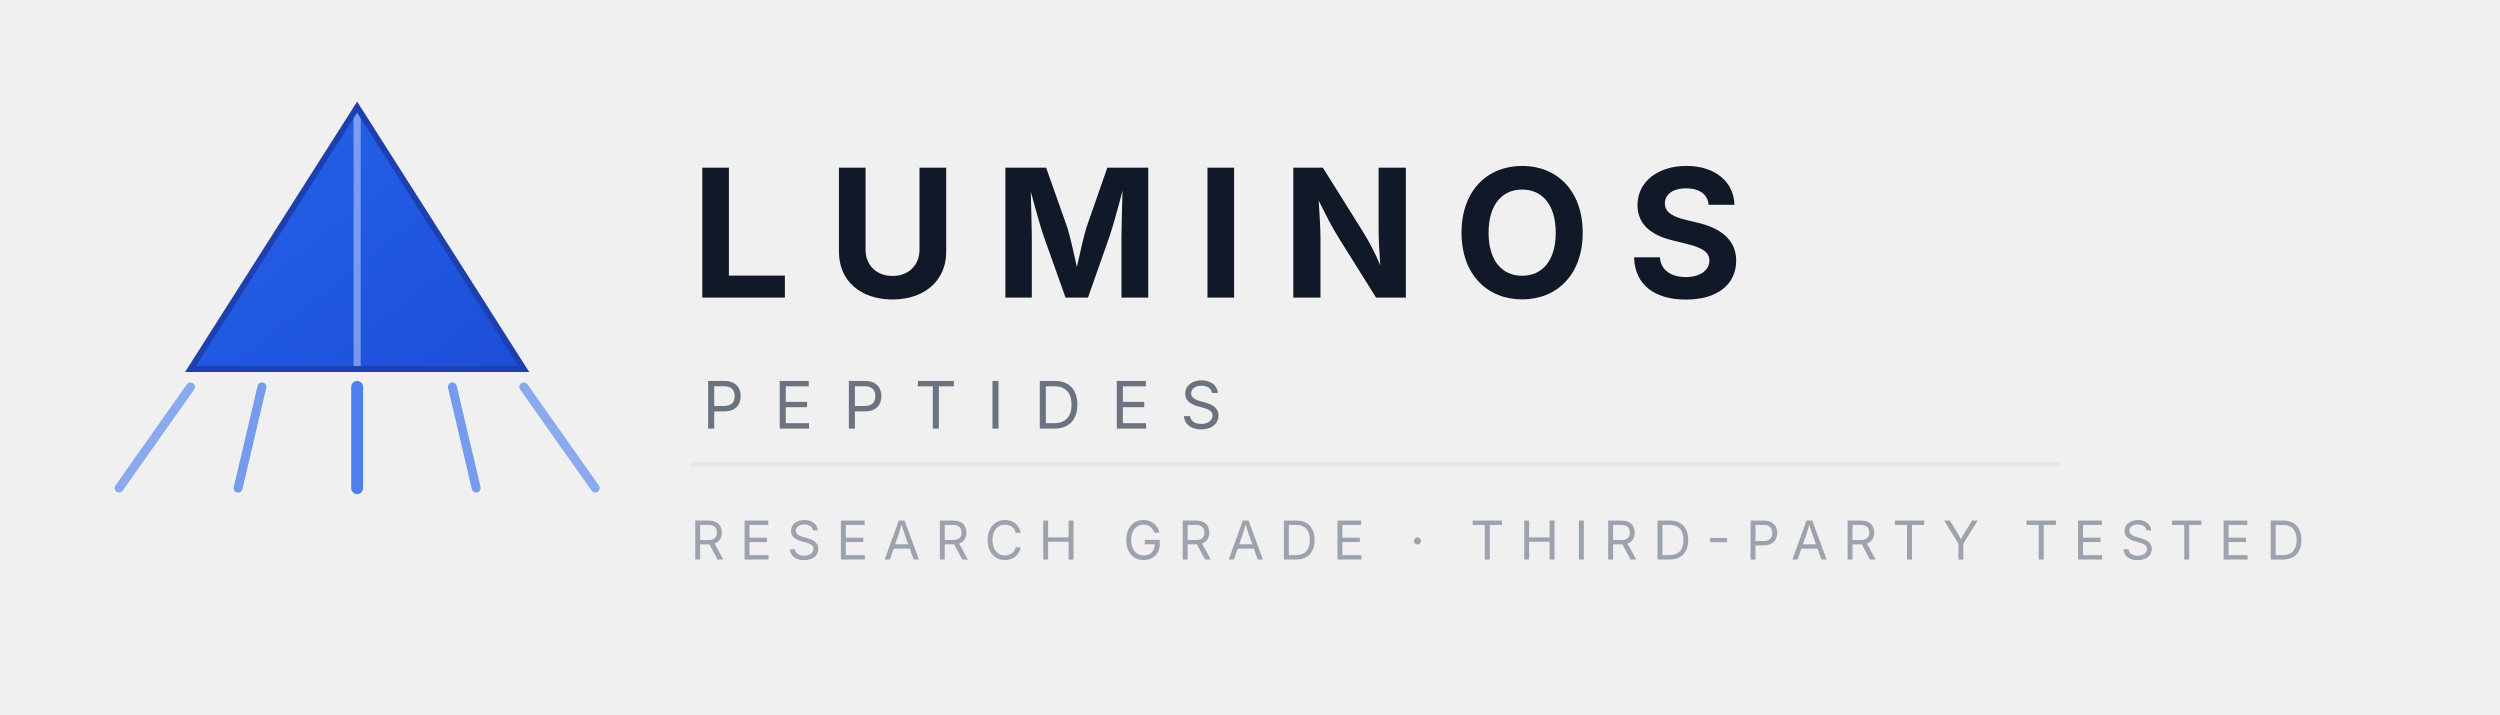
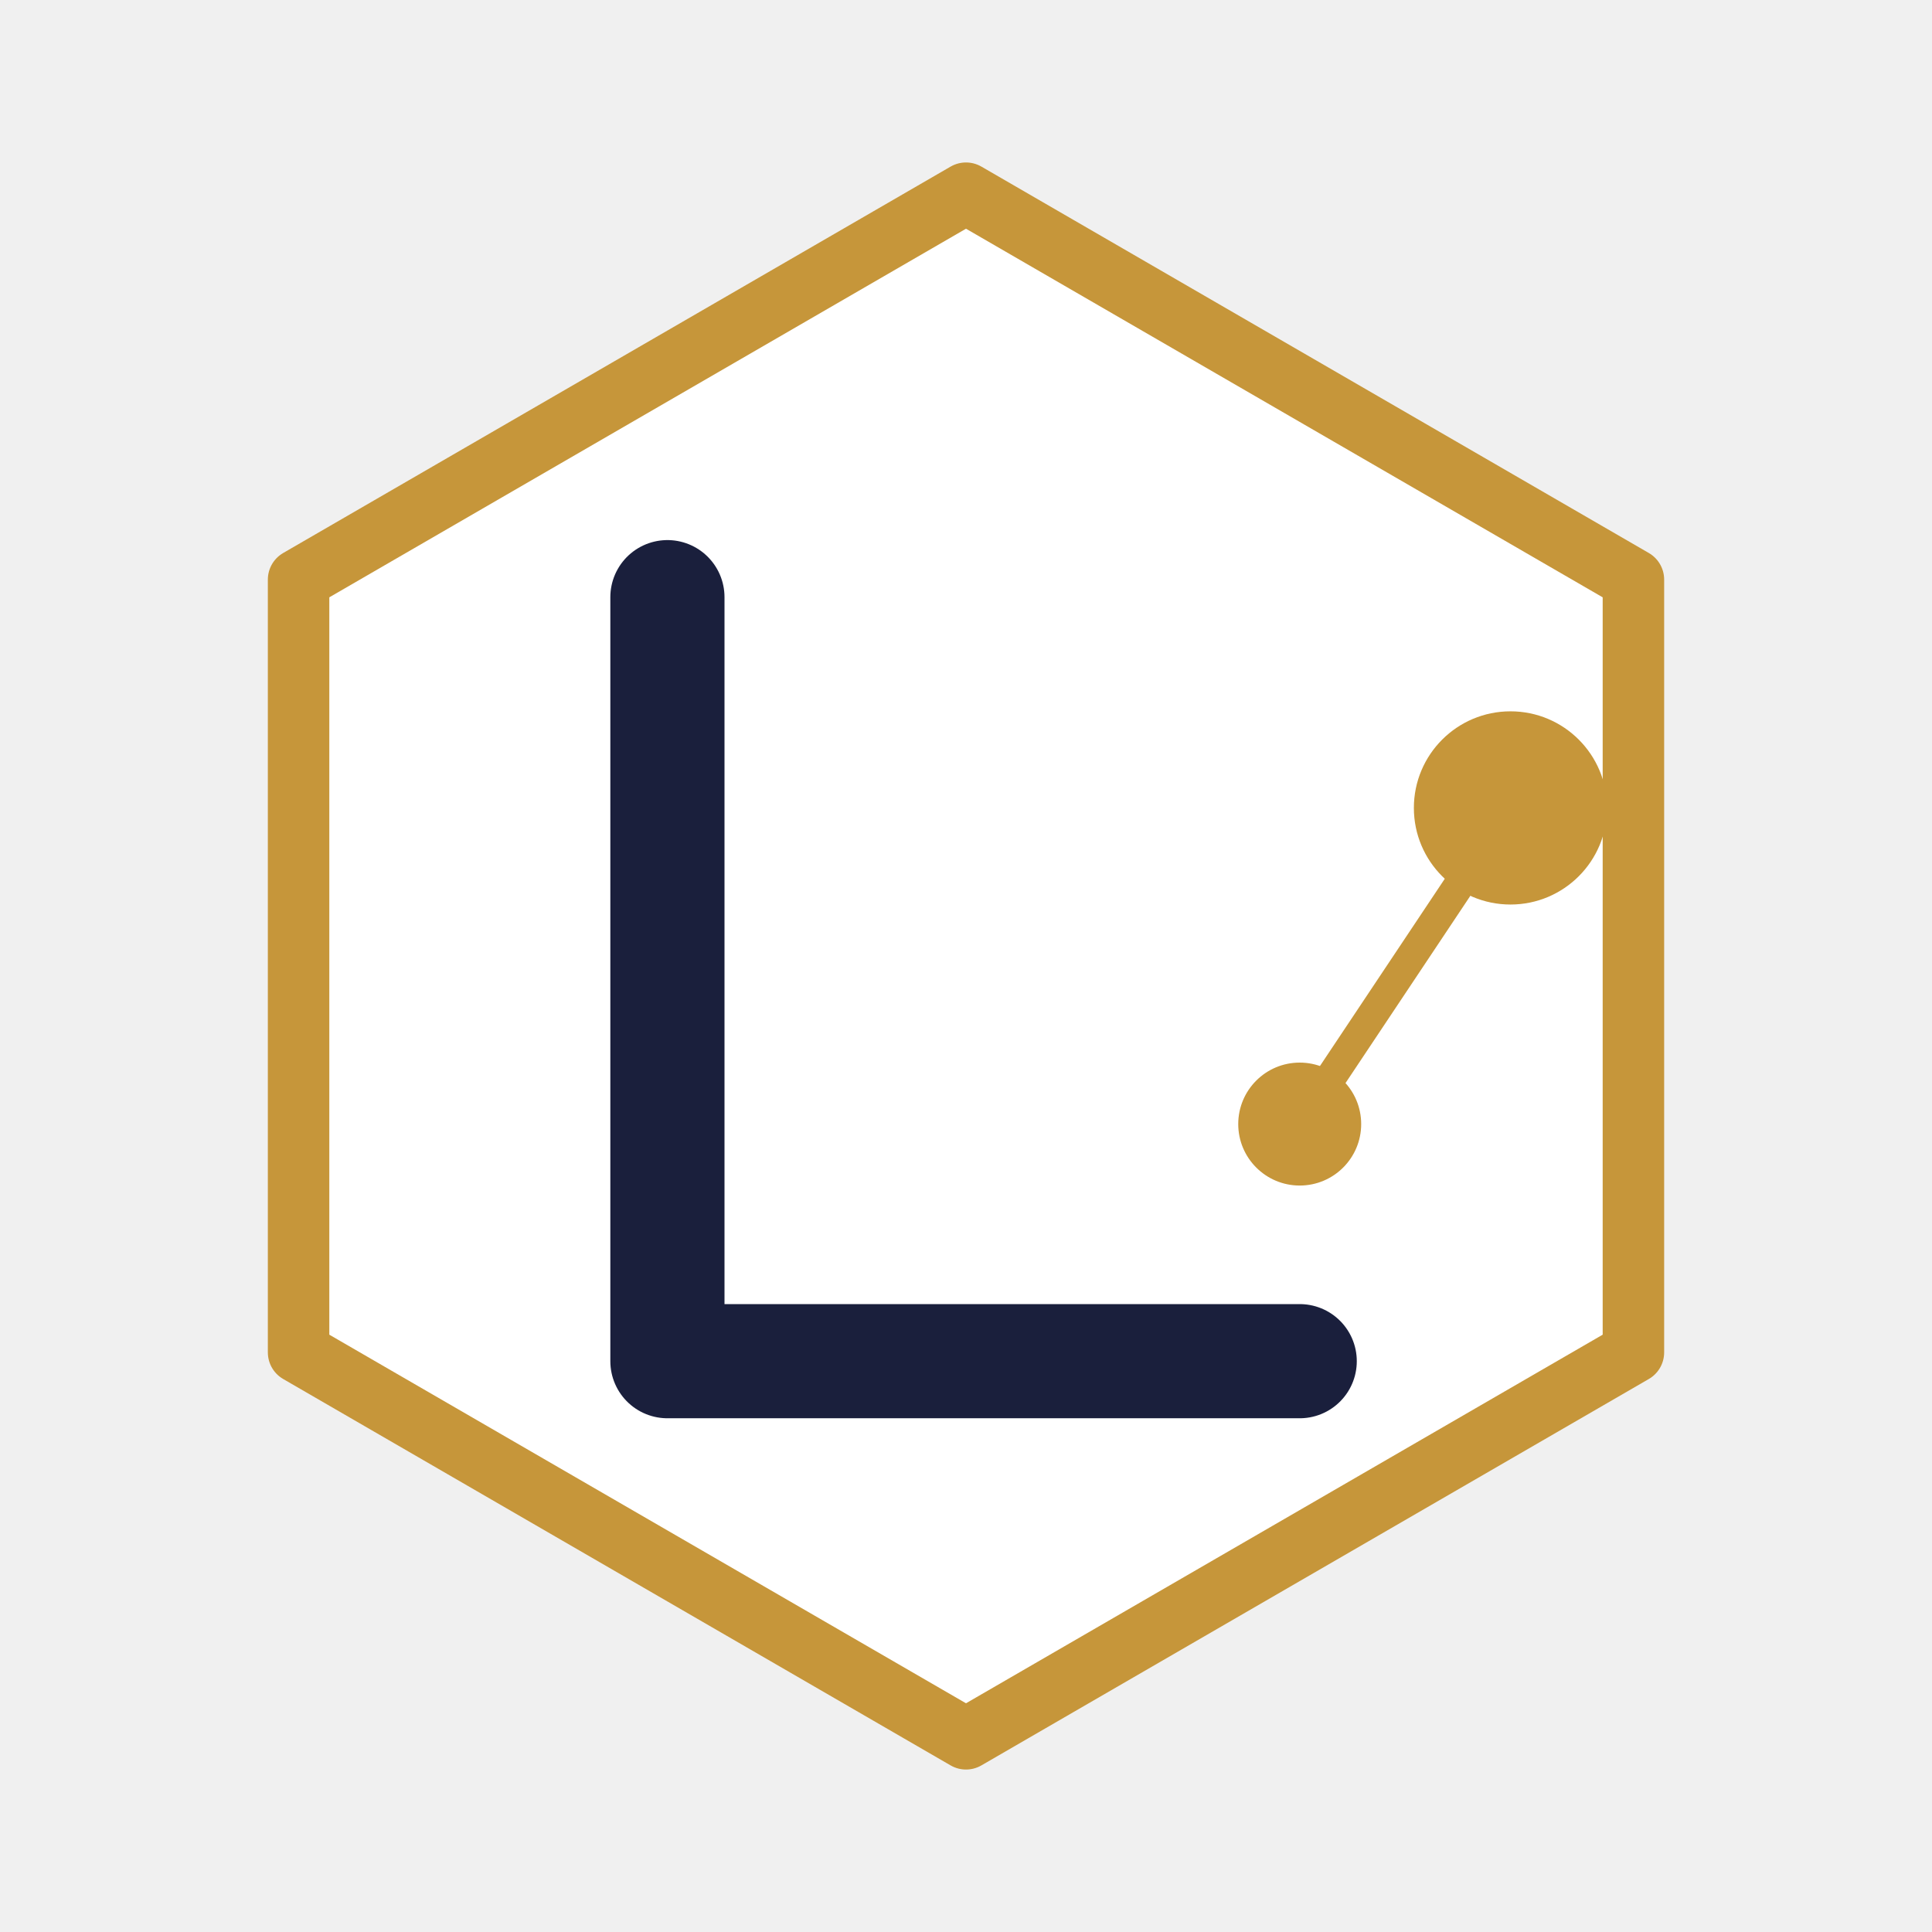
- <svg xmlns="http://www.w3.org/2000/svg" viewBox="0 0 420 120" width="420" height="120">
-   <defs>
-     <linearGradient id="markGrad" x1="0%" y1="0%" x2="100%" y2="100%">
-       <stop offset="0%" style="stop-color:#2563eb;stop-opacity:1" />
-       <stop offset="100%" style="stop-color:#1d4ed8;stop-opacity:1" />
-     </linearGradient>
-     <linearGradient id="accentGrad" x1="0%" y1="0%" x2="100%" y2="100%">
-       <stop offset="0%" style="stop-color:#3b82f6;stop-opacity:0.4" />
-       <stop offset="100%" style="stop-color:#2563eb;stop-opacity:0.15" />
-     </linearGradient>
-   </defs>
-   <g transform="translate(16, 10)">
-     <polygon points="44,8 72,52 16,52" fill="url(#markGrad)" />
-     <line x1="44" y1="8" x2="44" y2="52" stroke="white" stroke-width="1.2" stroke-opacity="0.4" />
-     <polygon points="44,8 72,52 16,52" fill="none" stroke="#1e40af" stroke-width="1" />
-     <line x1="16" y1="55" x2="4" y2="72" stroke="#2563eb" stroke-width="1.5" stroke-linecap="round" opacity="0.5" />
-     <line x1="28" y1="55" x2="24" y2="72" stroke="#2563eb" stroke-width="1.5" stroke-linecap="round" opacity="0.6" />
-     <line x1="44" y1="55" x2="44" y2="72" stroke="#2563eb" stroke-width="2" stroke-linecap="round" opacity="0.8" />
-     <line x1="60" y1="55" x2="64" y2="72" stroke="#2563eb" stroke-width="1.5" stroke-linecap="round" opacity="0.6" />
-     <line x1="72" y1="55" x2="84" y2="72" stroke="#2563eb" stroke-width="1.5" stroke-linecap="round" opacity="0.5" />
-   </g>
-   <text x="116" y="50" font-family="'Inter', 'Helvetica Neue', Arial, sans-serif" font-size="30" font-weight="700" letter-spacing="6" fill="#111827">LUMINOS</text>
-   <text x="118" y="72" font-family="'Inter', 'Helvetica Neue', Arial, sans-serif" font-size="11" font-weight="400" letter-spacing="5" fill="#6b7280">PEPTIDES</text>
-   <line x1="116" y1="78" x2="346" y2="78" stroke="#e5e7eb" stroke-width="0.8" />
-   <text x="116" y="94" font-family="'Inter', 'Helvetica Neue', Arial, sans-serif" font-size="9" font-weight="400" letter-spacing="2.5" fill="#9ca3af">RESEARCH GRADE · THIRD-PARTY TESTED</text>
+ <svg xmlns="http://www.w3.org/2000/svg" viewBox="0 0 220 220" width="220" height="220">
+   <polygon points="110,22 186,66 186,154 110,198 34,154 34,66" fill="white" stroke="#C6963A" stroke-width="7" stroke-linejoin="round" />
+   <polyline points="76,68 76,155 148,155" fill="none" stroke="#1a1f3c" stroke-width="13" stroke-linecap="round" stroke-linejoin="round" />
+   <line x1="148" y1="128" x2="172" y2="92" stroke="#C6963A" stroke-width="3.5" stroke-linecap="round" />
+   <circle cx="148" cy="128" r="7" fill="#C6963A" />
+   <circle cx="172" cy="92" r="11" fill="#C6963A" />
</svg>
